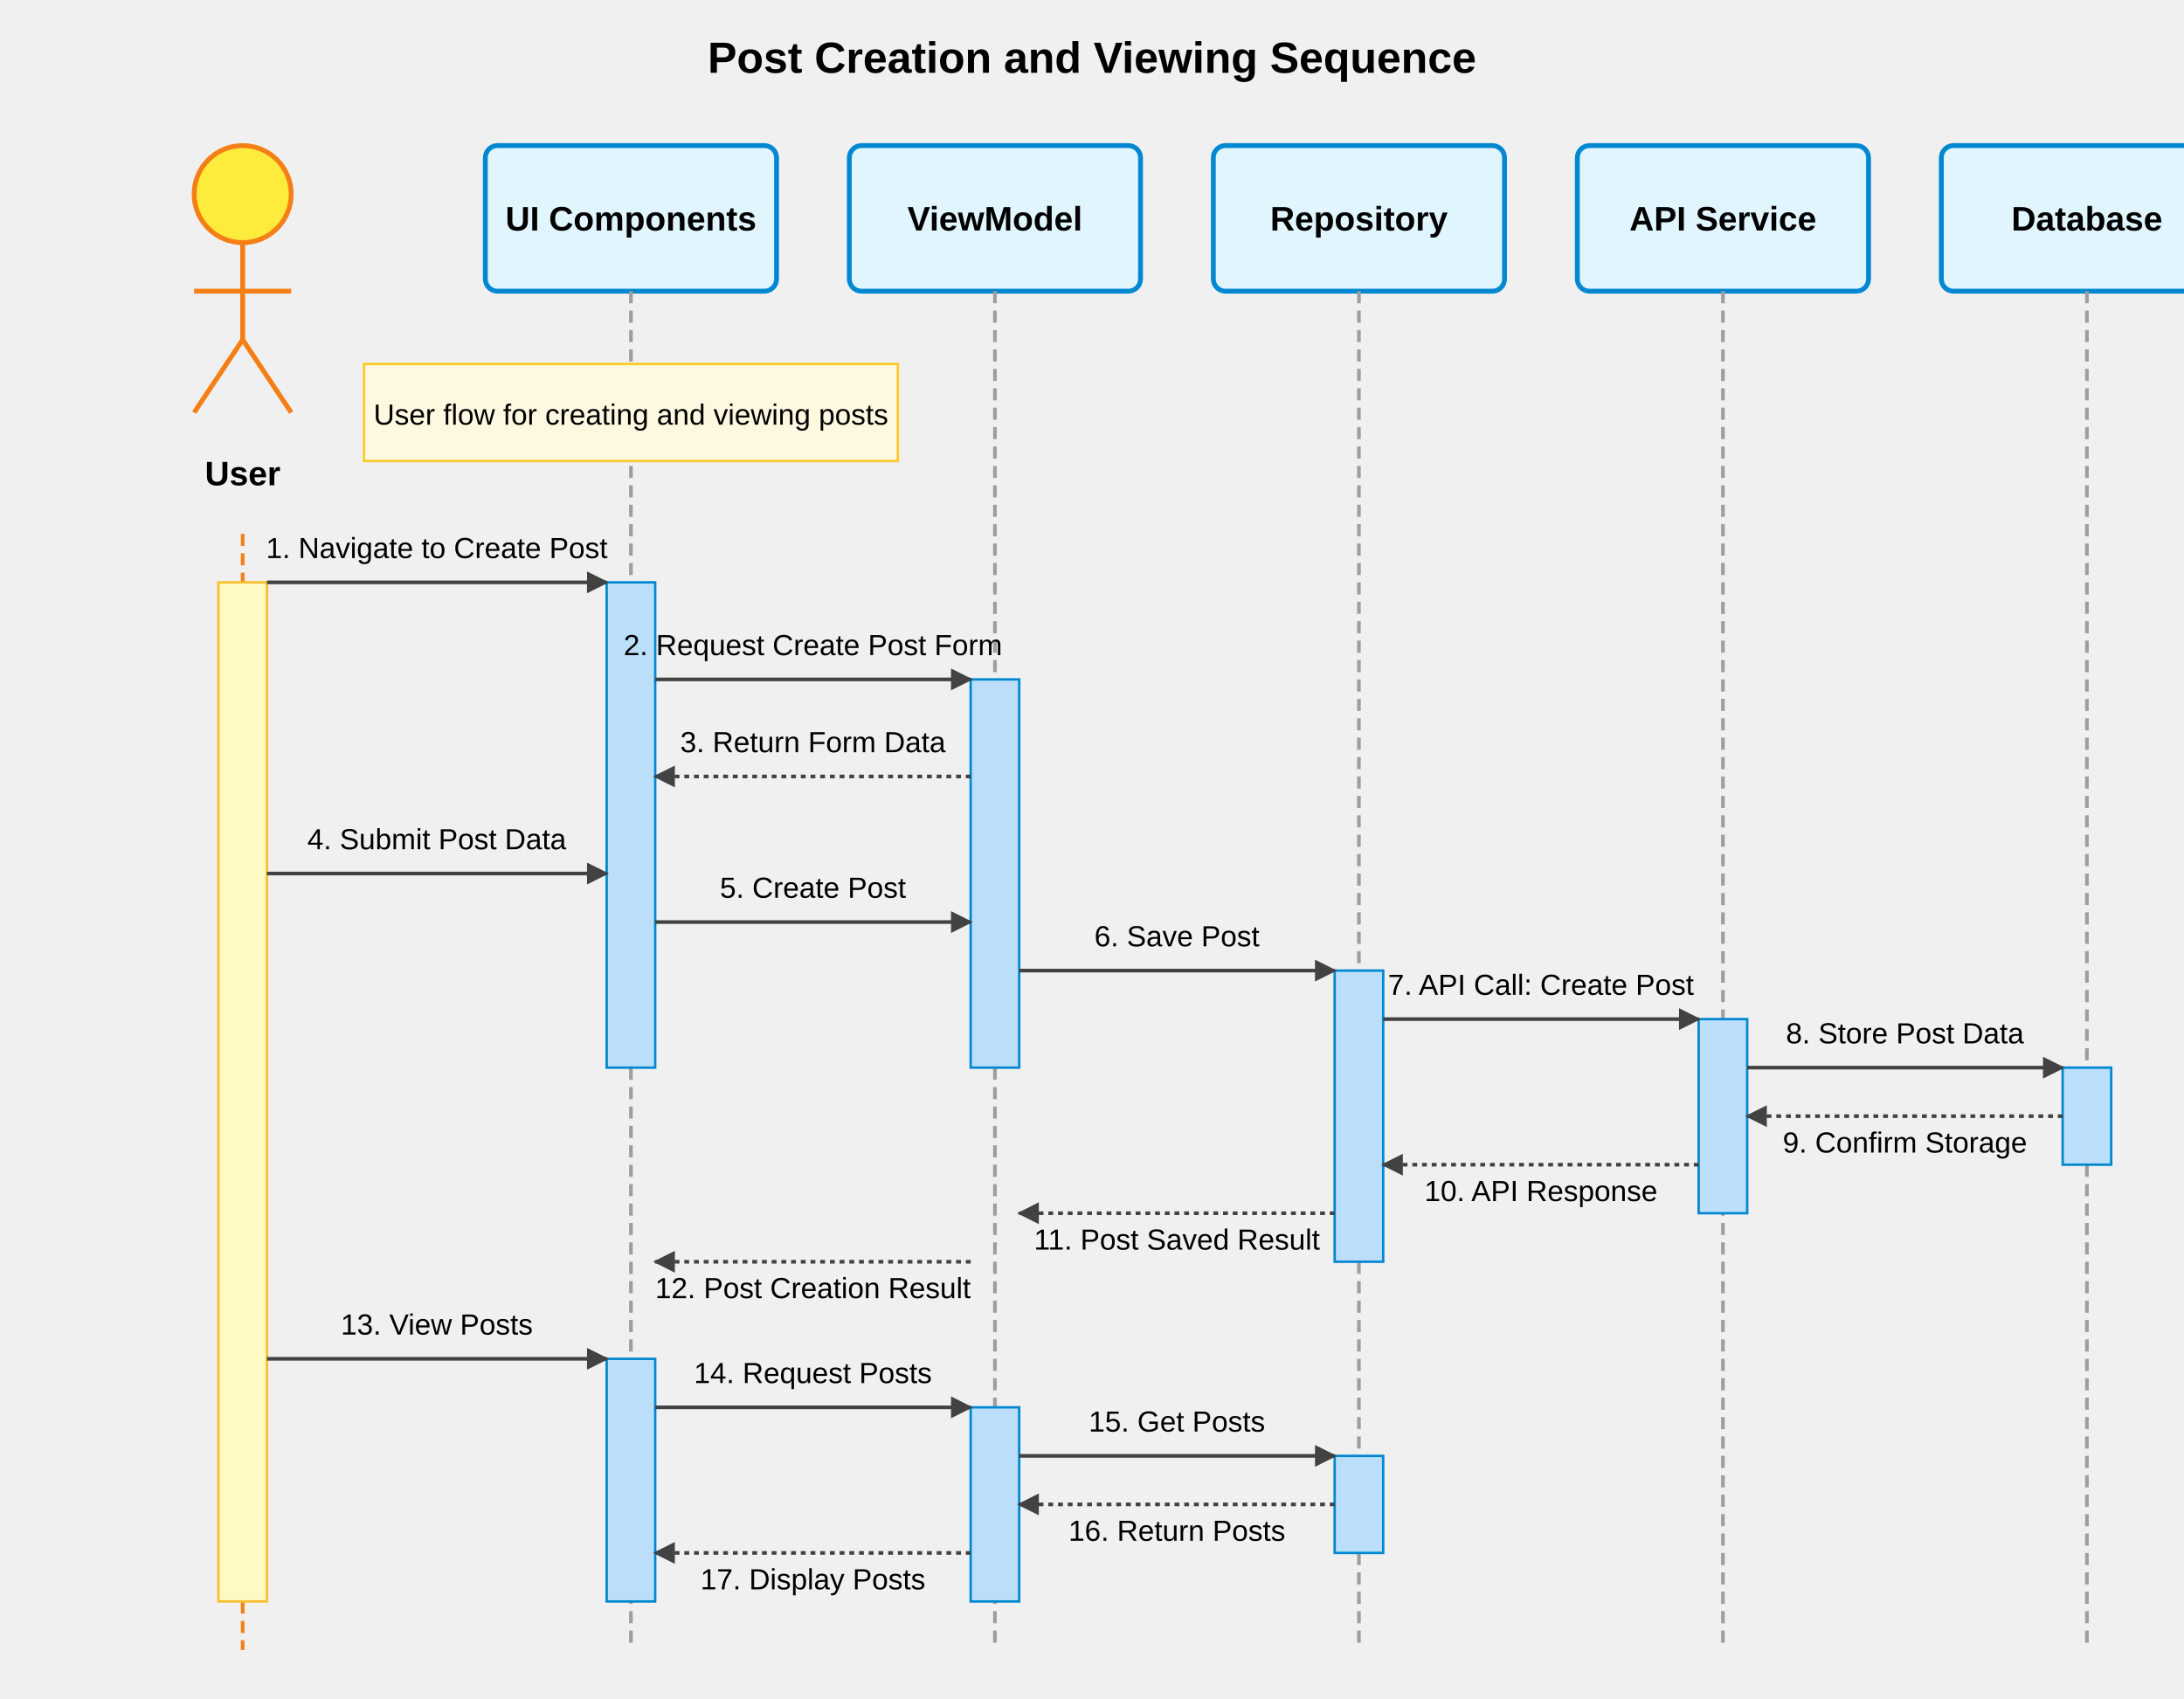
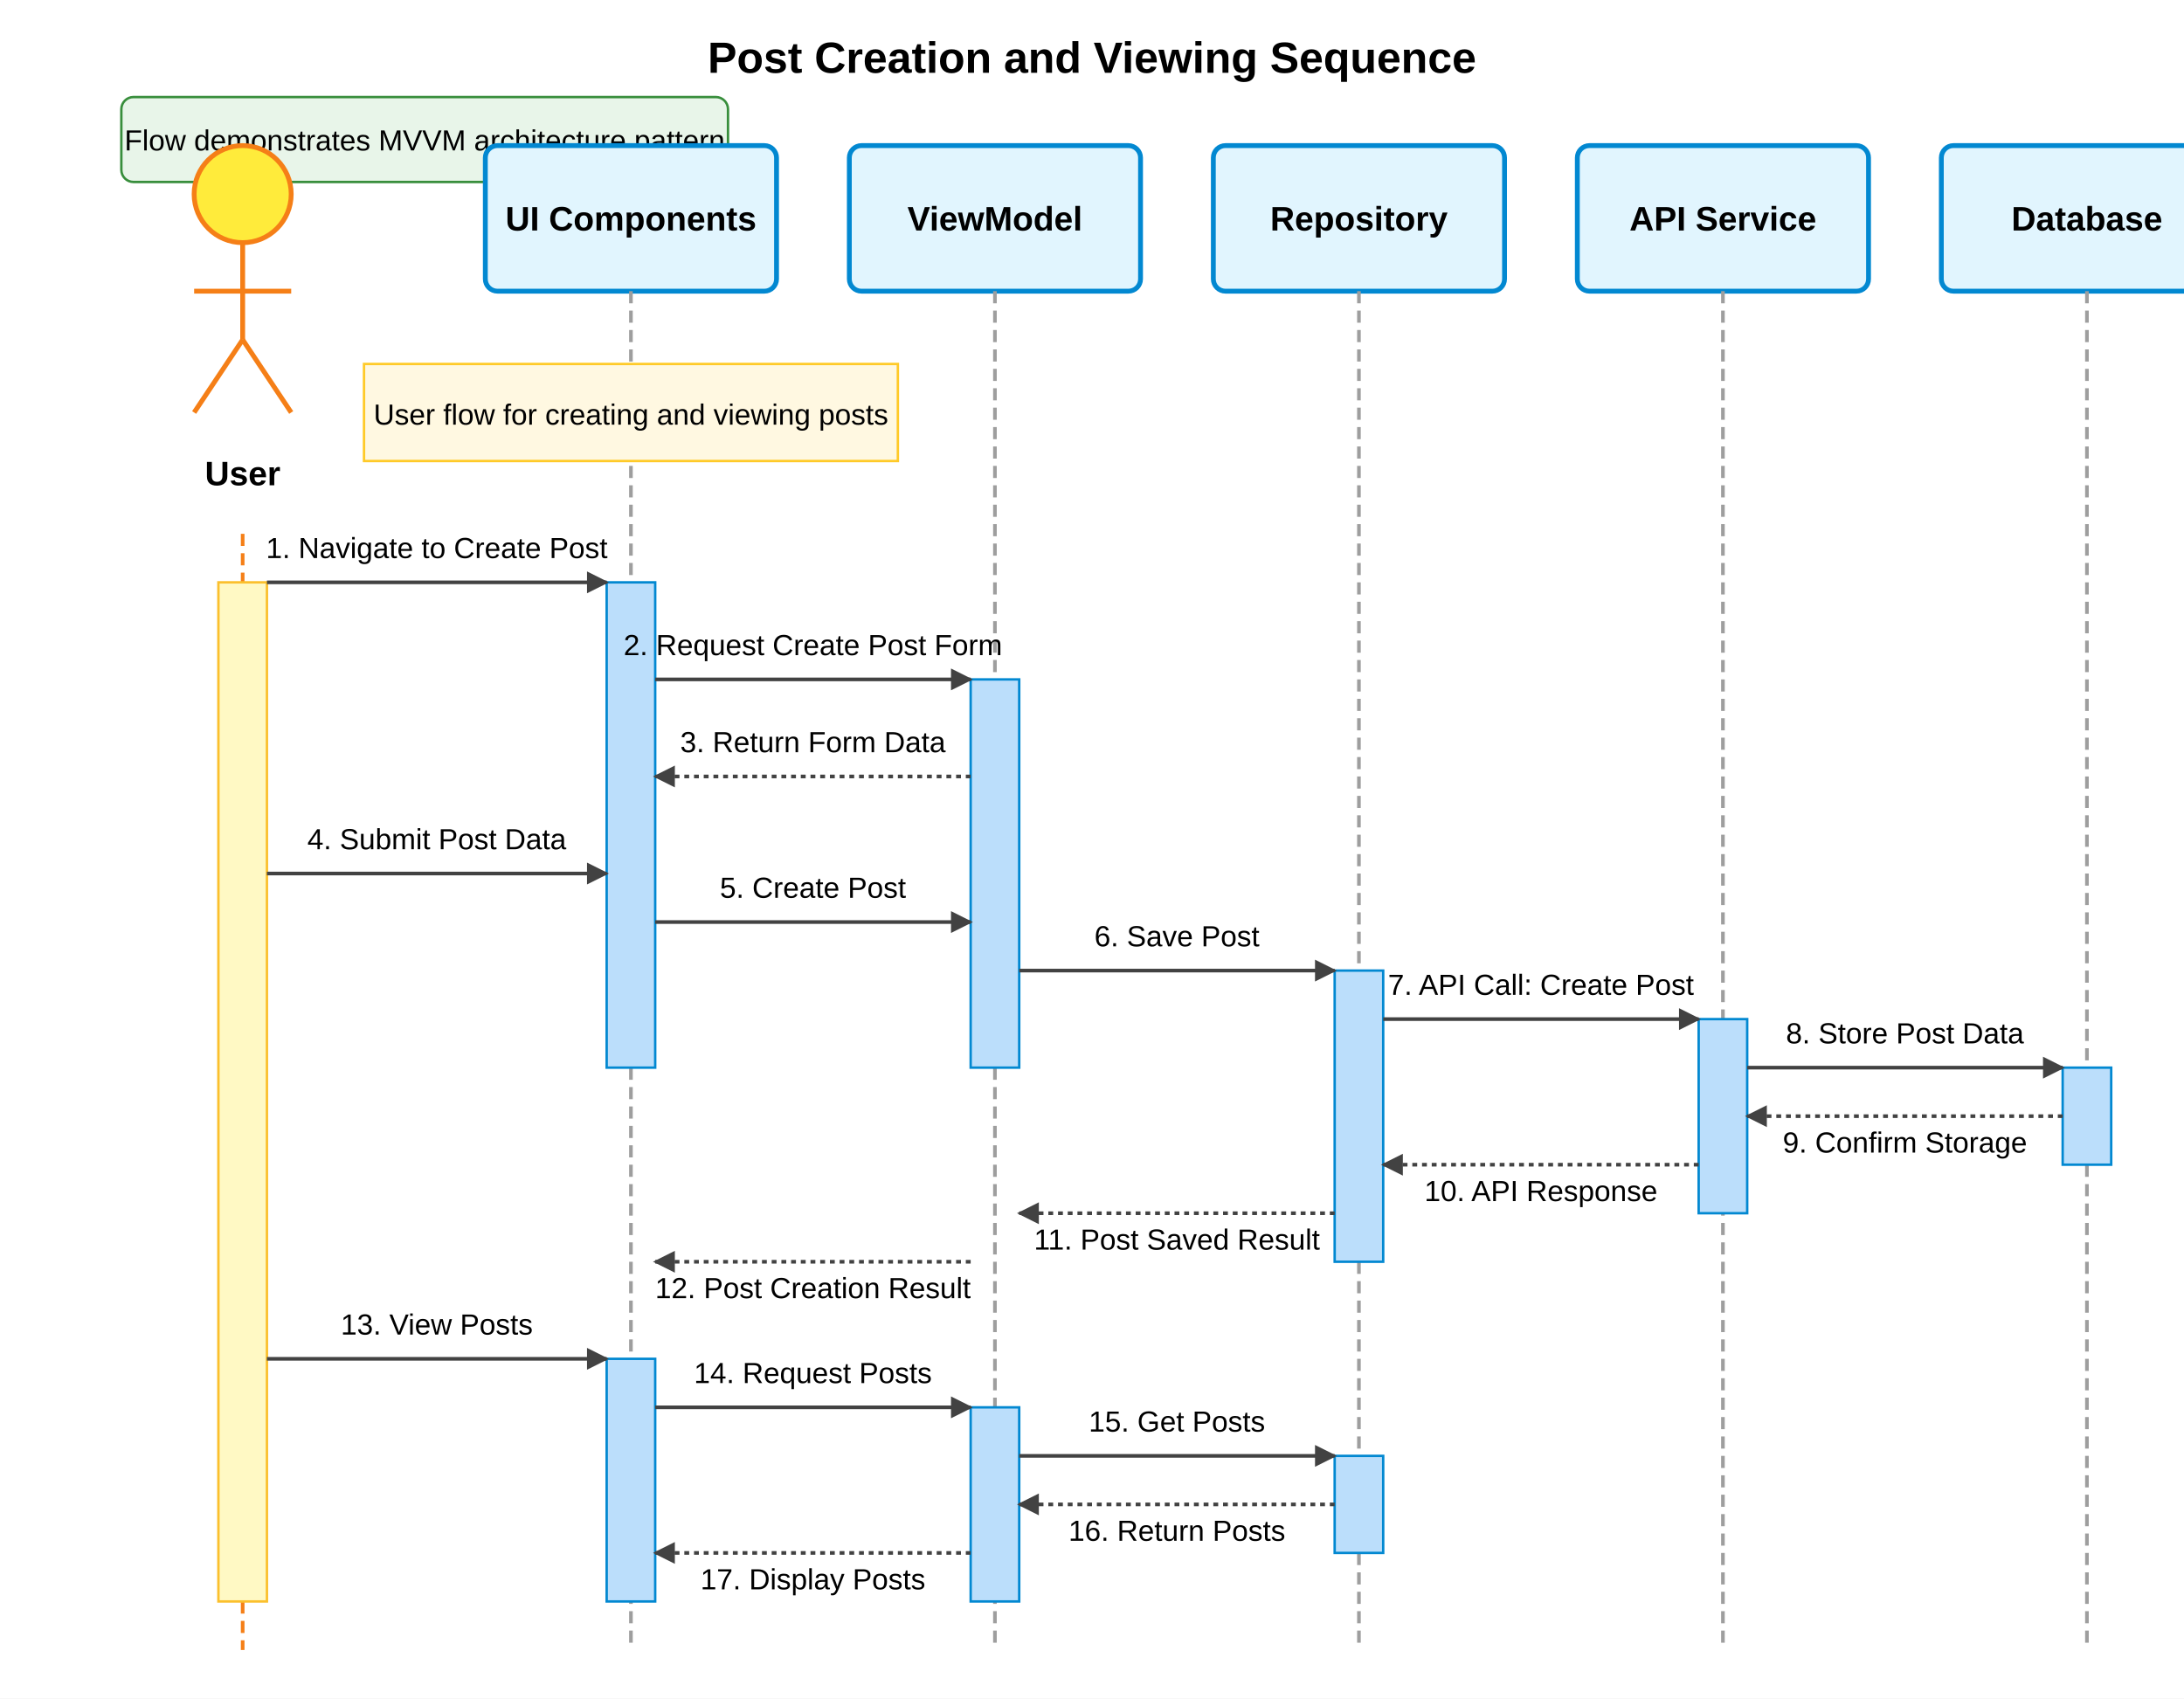
<svg xmlns="http://www.w3.org/2000/svg" width="900" height="700" viewBox="0 0 900 700">
+   <rect width="900" height="700" fill="white" />
  <style>
    .actor {
      fill: #ffeb3b;
      stroke: #f57f17;
      stroke-width: 2;
    }
    .system-box {
      fill: #e1f5fe;
      stroke: #0288d1;
      stroke-width: 2;
    }
    .lifeline {
      stroke: #9e9e9e;
      stroke-width: 1.5;
      stroke-dasharray: 5,3;
    }
    .actor-line {
      stroke: #f57f17;
      stroke-width: 1.5;
      stroke-dasharray: 5,3;
    }
    .message {
      stroke: #424242;
      stroke-width: 1.5;
      fill: none;
      marker-end: url(#arrow);
    }
    .return-message {
      stroke: #424242;
      stroke-width: 1.5;
      stroke-dasharray: 2,2;
      fill: none;
      marker-end: url(#arrow);
    }
    .activation {
      fill: #bbdefb;
      stroke: #0288d1;
      stroke-width: 1;
    }
    .actor-activation {
      fill: #fff9c4;
      stroke: #fbc02d;
      stroke-width: 1;
    }
    .label {
      font-family: Arial, sans-serif;
      font-size: 14px;
      text-anchor: middle;
    }
    .actor-label {
      font-family: Arial, sans-serif;
      font-size: 14px;
      font-weight: bold;
      text-anchor: middle;
    }
    .system-label {
      font-family: Arial, sans-serif;
      font-size: 14px;
      font-weight: bold;
      text-anchor: middle;
    }
    .message-label {
      font-family: Arial, sans-serif;
      font-size: 12px;
      text-anchor: middle;
    }
    .note {
      fill: #fff8e1;
      stroke: #ffca28;
      stroke-width: 1;
    }
    .note-text {
      font-family: Arial, sans-serif;
      font-size: 12px;
      text-anchor: middle;
    }
  </style>
  <defs>
    <marker id="arrow" viewBox="0 0 10 10" refX="9" refY="5" markerWidth="6" markerHeight="6" orient="auto">
      <path d="M 0 0 L 10 5 L 0 10 z" fill="#424242" />
    </marker>
  </defs>
  <text x="450" y="30" font-family="Arial" font-size="18" font-weight="bold" text-anchor="middle">Post Creation and Viewing Sequence</text>
+   <rect x="50" y="40" width="250" height="35" rx="5" ry="5" fill="#e8f5e9" stroke="#388e3c" stroke-width="1" />
+   <text x="175" y="62" font-family="Arial" font-size="12" text-anchor="middle">Flow demonstrates MVVM architecture pattern</text>
  <circle cx="100" cy="80" r="20" class="actor" />
  <line x1="100" y1="100" x2="100" y2="140" class="actor" />
  <line x1="80" y1="120" x2="120" y2="120" class="actor" />
  <line x1="100" y1="140" x2="80" y2="170" class="actor" />
  <line x1="100" y1="140" x2="120" y2="170" class="actor" />
  <text x="100" y="200" class="actor-label">User</text>
  <rect x="200" y="60" width="120" height="60" rx="5" ry="5" class="system-box" />
  <text x="260" y="95" class="system-label">UI Components</text>
  <rect x="350" y="60" width="120" height="60" rx="5" ry="5" class="system-box" />
  <text x="410" y="95" class="system-label">ViewModel</text>
  <rect x="500" y="60" width="120" height="60" rx="5" ry="5" class="system-box" />
  <text x="560" y="95" class="system-label">Repository</text>
  <rect x="650" y="60" width="120" height="60" rx="5" ry="5" class="system-box" />
  <text x="710" y="95" class="system-label">API Service</text>
  <rect x="800" y="60" width="120" height="60" rx="5" ry="5" class="system-box" />
  <text x="860" y="95" class="system-label">Database</text>
  <line x1="100" y1="220" x2="100" y2="680" class="actor-line" />
  <line x1="260" y1="120" x2="260" y2="680" class="lifeline" />
  <line x1="410" y1="120" x2="410" y2="680" class="lifeline" />
  <line x1="560" y1="120" x2="560" y2="680" class="lifeline" />
  <line x1="710" y1="120" x2="710" y2="680" class="lifeline" />
  <line x1="860" y1="120" x2="860" y2="680" class="lifeline" />
  <rect x="90" y="240" width="20" height="420" class="actor-activation" />
  <rect x="250" y="240" width="20" height="200" class="activation" />
  <path d="M 110 240 L 250 240" class="message" />
  <text x="180" y="230" class="message-label">1. Navigate to Create Post</text>
  <rect x="400" y="280" width="20" height="160" class="activation" />
  <path d="M 270 280 L 400 280" class="message" />
  <text x="335" y="270" class="message-label">2. Request Create Post Form</text>
  <path d="M 400 320 L 270 320" class="return-message" />
  <text x="335" y="310" class="message-label">3. Return Form Data</text>
  <path d="M 110 360 L 250 360" class="message" />
  <text x="180" y="350" class="message-label">4. Submit Post Data</text>
  <path d="M 270 380 L 400 380" class="message" />
  <text x="335" y="370" class="message-label">5. Create Post</text>
  <rect x="550" y="400" width="20" height="120" class="activation" />
  <path d="M 420 400 L 550 400" class="message" />
  <text x="485" y="390" class="message-label">6. Save Post</text>
  <rect x="700" y="420" width="20" height="80" class="activation" />
  <path d="M 570 420 L 700 420" class="message" />
  <text x="635" y="410" class="message-label">7. API Call: Create Post</text>
  <rect x="850" y="440" width="20" height="40" class="activation" />
  <path d="M 720 440 L 850 440" class="message" />
  <text x="785" y="430" class="message-label">8. Store Post Data</text>
  <path d="M 850 460 L 720 460" class="return-message" />
  <text x="785" y="475" class="message-label">9. Confirm Storage</text>
  <path d="M 700 480 L 570 480" class="return-message" />
  <text x="635" y="495" class="message-label">10. API Response</text>
  <path d="M 550 500 L 420 500" class="return-message" />
  <text x="485" y="515" class="message-label">11. Post Saved Result</text>
  <path d="M 400 520 L 270 520" class="return-message" />
  <text x="335" y="535" class="message-label">12. Post Creation Result</text>
  <rect x="250" y="560" width="20" height="100" class="activation" />
  <path d="M 110 560 L 250 560" class="message" />
  <text x="180" y="550" class="message-label">13. View Posts</text>
  <rect x="400" y="580" width="20" height="80" class="activation" />
  <path d="M 270 580 L 400 580" class="message" />
  <text x="335" y="570" class="message-label">14. Request Posts</text>
  <rect x="550" y="600" width="20" height="40" class="activation" />
  <path d="M 420 600 L 550 600" class="message" />
  <text x="485" y="590" class="message-label">15. Get Posts</text>
  <path d="M 550 620 L 420 620" class="return-message" />
  <text x="485" y="635" class="message-label">16. Return Posts</text>
  <path d="M 400 640 L 270 640" class="return-message" />
  <text x="335" y="655" class="message-label">17. Display Posts</text>
  <rect x="150" y="150" width="220" height="40" class="note" />
  <text x="260" y="175" class="note-text">User flow for creating and viewing posts</text>
</svg>
